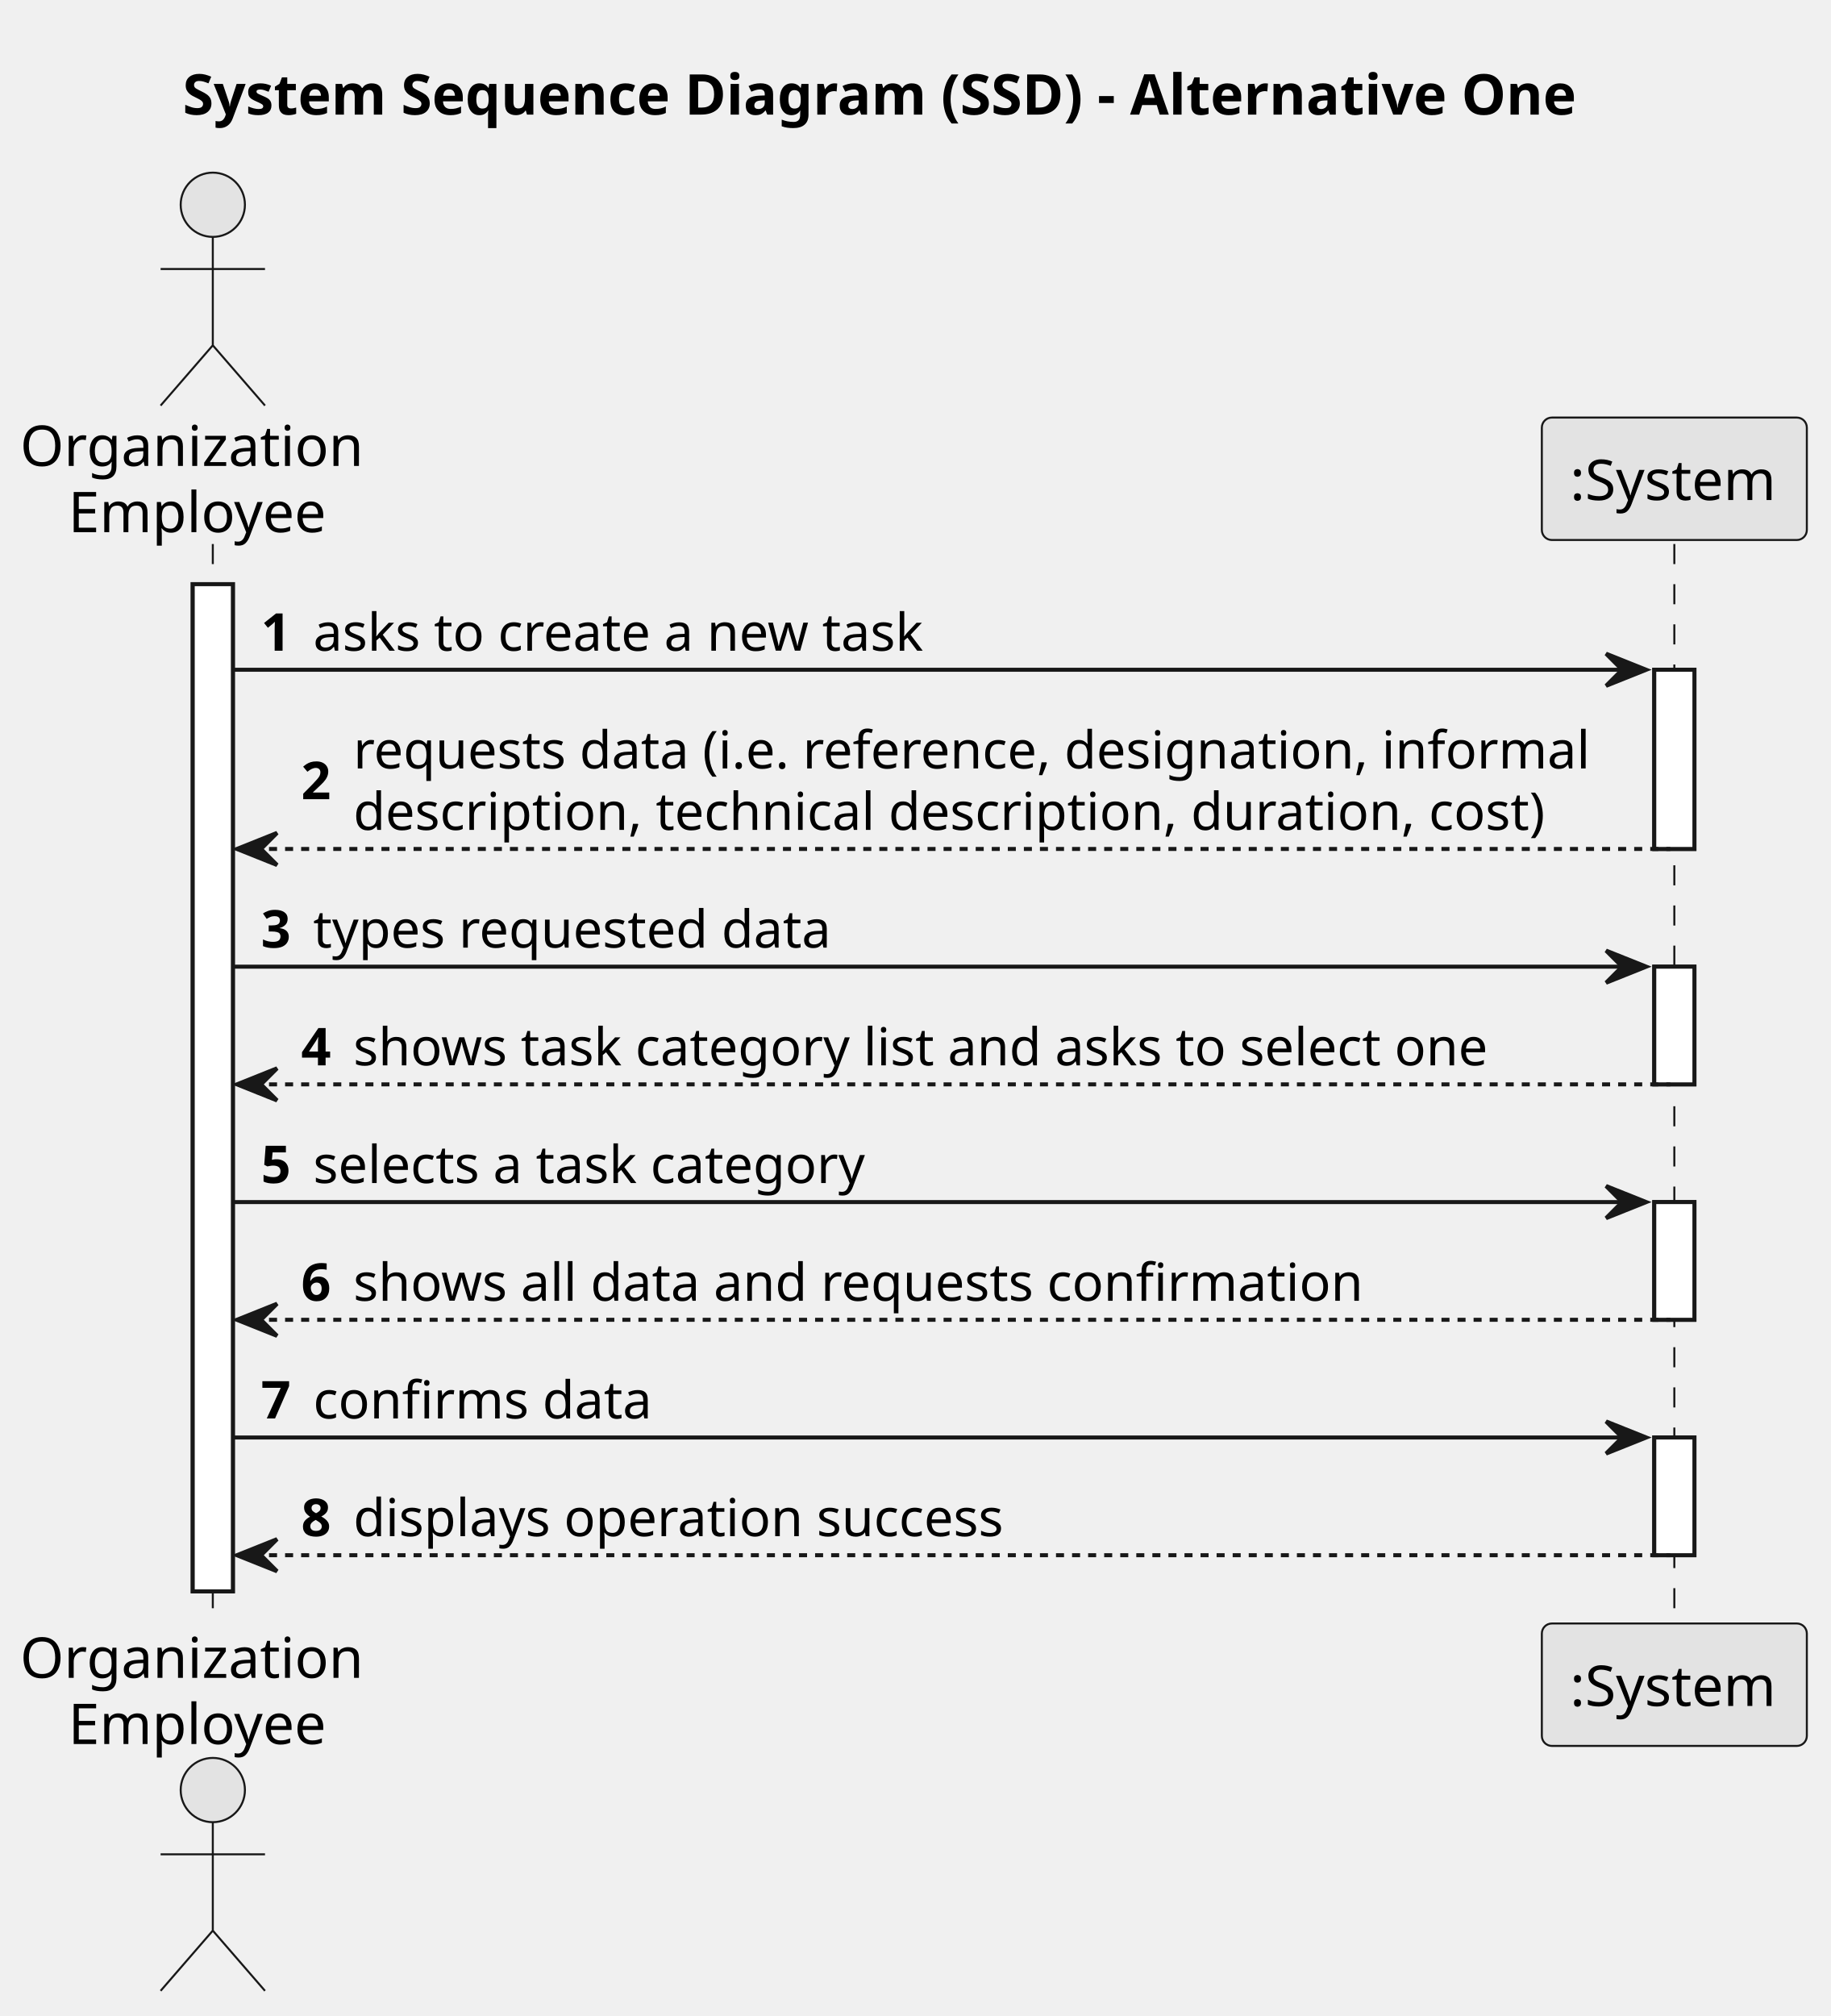
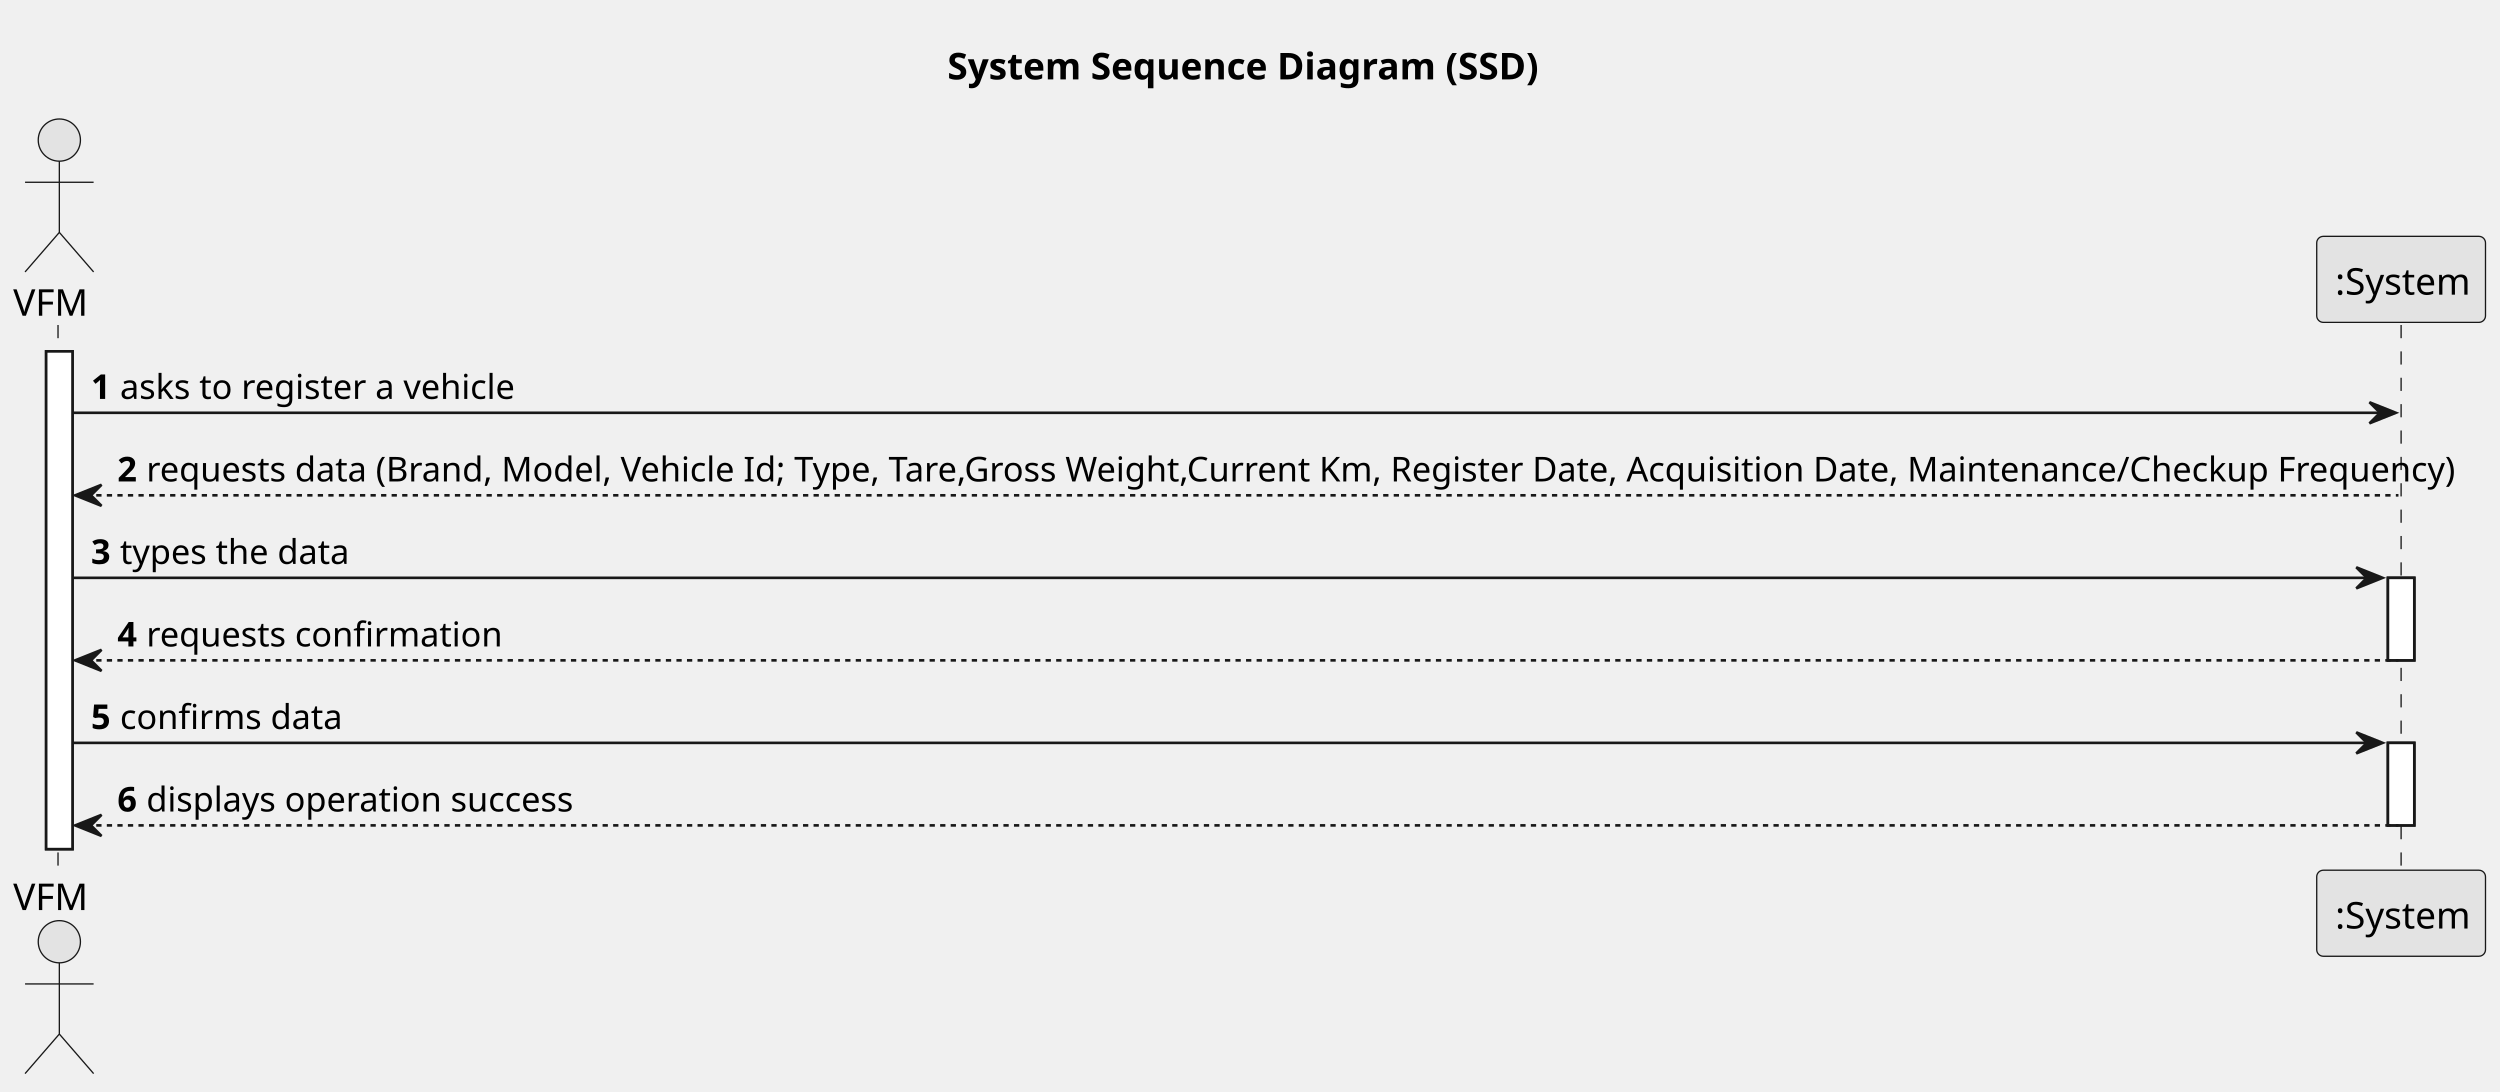
- <svg xmlns="http://www.w3.org/2000/svg" contentStyleType="text/css" height="502px" preserveAspectRatio="none" style="width:456px;height:502px;background:#FFFFFF;" version="1.1" viewBox="0 0 456 502" width="456px" zoomAndPan="magnify">
+ <svg xmlns="http://www.w3.org/2000/svg" contentStyleType="text/css" height="414px" preserveAspectRatio="none" style="width:948px;height:414px;background:#FFFFFF;" version="1.1" viewBox="0 0 948 414" width="948px" zoomAndPan="magnify">
  <defs />
  <g>
-     <text fill="#000000" font-family="sans-serif" font-size="14" font-weight="bold" lengthAdjust="spacing" textLength="363" x="45.5" y="28.535">System Sequence Diagram (SSD) - Alternative One</text>
-     <rect fill="#FFFFFF" height="250.795" style="stroke:#181818;stroke-width:1.0;" width="10" x="48" y="145.465" />
-     <rect fill="#FFFFFF" height="44.621" style="stroke:#181818;stroke-width:1.0;" width="10" x="412" y="166.775" />
-     <rect fill="#FFFFFF" height="29.311" style="stroke:#181818;stroke-width:1.0;" width="10" x="412" y="240.707" />
-     <rect fill="#FFFFFF" height="29.311" style="stroke:#181818;stroke-width:1.0;" width="10" x="412" y="299.328" />
-     <rect fill="#FFFFFF" height="29.311" style="stroke:#181818;stroke-width:1.0;" width="10" x="412" y="357.949" />
-     <line style="stroke:#181818;stroke-width:0.5;stroke-dasharray:5.0,5.0;" x1="53" x2="53" y1="135.465" y2="405.26" />
-     <line style="stroke:#181818;stroke-width:0.5;stroke-dasharray:5.0,5.0;" x1="417" x2="417" y1="135.465" y2="405.26" />
-     <text fill="#000000" font-family="sans-serif" font-size="14" lengthAdjust="spacing" textLength="90" x="5" y="116.023">Organization</text>
-     <text fill="#000000" font-family="sans-serif" font-size="14" lengthAdjust="spacing" textLength="66" x="17" y="132.512">Employee</text>
-     <ellipse cx="53" cy="50.988" fill="#E3E3E3" rx="8" ry="8" style="stroke:#181818;stroke-width:0.5;" />
-     <path d="M53,58.988 L53,85.988 M40,66.988 L66,66.988 M53,85.988 L40,100.988 M53,85.988 L66,100.988 " fill="none" style="stroke:#181818;stroke-width:0.5;" />
-     <text fill="#000000" font-family="sans-serif" font-size="14" lengthAdjust="spacing" textLength="90" x="5" y="417.795">Organization</text>
-     <text fill="#000000" font-family="sans-serif" font-size="14" lengthAdjust="spacing" textLength="66" x="17" y="434.283">Employee</text>
-     <ellipse cx="53" cy="445.736" fill="#E3E3E3" rx="8" ry="8" style="stroke:#181818;stroke-width:0.5;" />
-     <path d="M53,453.736 L53,480.736 M40,461.736 L66,461.736 M53,480.736 L40,495.736 M53,480.736 L66,495.736 " fill="none" style="stroke:#181818;stroke-width:0.5;" />
-     <rect fill="#E3E3E3" height="30.488" rx="2.5" ry="2.5" style="stroke:#181818;stroke-width:0.5;" width="66" x="384" y="103.977" />
-     <text fill="#000000" font-family="sans-serif" font-size="14" lengthAdjust="spacing" textLength="52" x="391" y="124.512">:System</text>
-     <rect fill="#E3E3E3" height="30.488" rx="2.5" ry="2.5" style="stroke:#181818;stroke-width:0.5;" width="66" x="384" y="404.26" />
-     <text fill="#000000" font-family="sans-serif" font-size="14" lengthAdjust="spacing" textLength="52" x="391" y="424.795">:System</text>
-     <rect fill="#FFFFFF" height="250.795" style="stroke:#181818;stroke-width:1.0;" width="10" x="48" y="145.465" />
-     <rect fill="#FFFFFF" height="44.621" style="stroke:#181818;stroke-width:1.0;" width="10" x="412" y="166.775" />
-     <rect fill="#FFFFFF" height="29.311" style="stroke:#181818;stroke-width:1.0;" width="10" x="412" y="240.707" />
-     <rect fill="#FFFFFF" height="29.311" style="stroke:#181818;stroke-width:1.0;" width="10" x="412" y="299.328" />
-     <rect fill="#FFFFFF" height="29.311" style="stroke:#181818;stroke-width:1.0;" width="10" x="412" y="357.949" />
-     <polygon fill="#181818" points="400,162.775,410,166.775,400,170.775,404,166.775" style="stroke:#181818;stroke-width:1.0;" />
-     <line style="stroke:#181818;stroke-width:1.0;" x1="58" x2="406" y1="166.775" y2="166.775" />
-     <text fill="#000000" font-family="sans-serif" font-size="13" font-weight="bold" lengthAdjust="spacing" textLength="9" x="65" y="162.033">1</text>
-     <text fill="#000000" font-family="sans-serif" font-size="13" lengthAdjust="spacing" textLength="159" x="78" y="162.033">asks to create a new task</text>
-     <polygon fill="#181818" points="69,207.397,59,211.397,69,215.397,65,211.397" style="stroke:#181818;stroke-width:1.0;" />
-     <line style="stroke:#181818;stroke-width:1.0;stroke-dasharray:2.0,2.0;" x1="63" x2="416" y1="211.397" y2="211.397" />
-     <text fill="#000000" font-family="sans-serif" font-size="13" font-weight="bold" lengthAdjust="spacing" textLength="9" x="75" y="198.999">2</text>
-     <text fill="#000000" font-family="sans-serif" font-size="13" lengthAdjust="spacing" textLength="317" x="88" y="191.344">requests data (i.e. reference, designation, informal</text>
-     <text fill="#000000" font-family="sans-serif" font-size="13" lengthAdjust="spacing" textLength="311" x="88" y="206.654">description, technical description, duration, cost)</text>
-     <polygon fill="#181818" points="400,236.707,410,240.707,400,244.707,404,240.707" style="stroke:#181818;stroke-width:1.0;" />
-     <line style="stroke:#181818;stroke-width:1.0;" x1="58" x2="406" y1="240.707" y2="240.707" />
-     <text fill="#000000" font-family="sans-serif" font-size="13" font-weight="bold" lengthAdjust="spacing" textLength="9" x="65" y="235.965">3</text>
-     <text fill="#000000" font-family="sans-serif" font-size="13" lengthAdjust="spacing" textLength="131" x="78" y="235.965">types requested data</text>
-     <polygon fill="#181818" points="69,266.018,59,270.018,69,274.018,65,270.018" style="stroke:#181818;stroke-width:1.0;" />
-     <line style="stroke:#181818;stroke-width:1.0;stroke-dasharray:2.0,2.0;" x1="63" x2="416" y1="270.018" y2="270.018" />
-     <text fill="#000000" font-family="sans-serif" font-size="13" font-weight="bold" lengthAdjust="spacing" textLength="9" x="75" y="265.275">4</text>
-     <text fill="#000000" font-family="sans-serif" font-size="13" lengthAdjust="spacing" textLength="298" x="88" y="265.275">shows task category list and asks to select one</text>
-     <polygon fill="#181818" points="400,295.328,410,299.328,400,303.328,404,299.328" style="stroke:#181818;stroke-width:1.0;" />
-     <line style="stroke:#181818;stroke-width:1.0;" x1="58" x2="406" y1="299.328" y2="299.328" />
-     <text fill="#000000" font-family="sans-serif" font-size="13" font-weight="bold" lengthAdjust="spacing" textLength="9" x="65" y="294.586">5</text>
-     <text fill="#000000" font-family="sans-serif" font-size="13" lengthAdjust="spacing" textLength="144" x="78" y="294.586">selects a task category</text>
-     <polygon fill="#181818" points="69,324.639,59,328.639,69,332.639,65,328.639" style="stroke:#181818;stroke-width:1.0;" />
-     <line style="stroke:#181818;stroke-width:1.0;stroke-dasharray:2.0,2.0;" x1="63" x2="416" y1="328.639" y2="328.639" />
-     <text fill="#000000" font-family="sans-serif" font-size="13" font-weight="bold" lengthAdjust="spacing" textLength="9" x="75" y="323.897">6</text>
-     <text fill="#000000" font-family="sans-serif" font-size="13" lengthAdjust="spacing" textLength="260" x="88" y="323.897">shows all data and requests confirmation</text>
-     <polygon fill="#181818" points="400,353.949,410,357.949,400,361.949,404,357.949" style="stroke:#181818;stroke-width:1.0;" />
-     <line style="stroke:#181818;stroke-width:1.0;" x1="58" x2="406" y1="357.949" y2="357.949" />
-     <text fill="#000000" font-family="sans-serif" font-size="13" font-weight="bold" lengthAdjust="spacing" textLength="9" x="65" y="353.207">7</text>
-     <text fill="#000000" font-family="sans-serif" font-size="13" lengthAdjust="spacing" textLength="87" x="78" y="353.207">confirms data</text>
-     <polygon fill="#181818" points="69,383.26,59,387.26,69,391.26,65,387.26" style="stroke:#181818;stroke-width:1.0;" />
-     <line style="stroke:#181818;stroke-width:1.0;stroke-dasharray:2.0,2.0;" x1="63" x2="416" y1="387.26" y2="387.26" />
-     <text fill="#000000" font-family="sans-serif" font-size="13" font-weight="bold" lengthAdjust="spacing" textLength="9" x="75" y="382.518">8</text>
-     <text fill="#000000" font-family="sans-serif" font-size="13" lengthAdjust="spacing" textLength="170" x="88" y="382.518">displays operation success</text>
+     <text fill="#000000" font-family="sans-serif" font-size="14" font-weight="bold" lengthAdjust="spacing" textLength="228" x="359.25" y="30.107">System Sequence Diagram (SSD)</text>
+     <rect fill="#FFFFFF" height="188.746" style="stroke:#181818;stroke-width:1.0;" width="10" x="17.5" y="133.242" />
+     <rect fill="#FFFFFF" height="31.291" style="stroke:#181818;stroke-width:1.0;" width="10" x="905.5" y="219.115" />
+     <rect fill="#FFFFFF" height="31.291" style="stroke:#181818;stroke-width:1.0;" width="10" x="905.5" y="281.697" />
+     <line style="stroke:#181818;stroke-width:0.5;stroke-dasharray:5.0,5.0;" x1="22" x2="22" y1="123.242" y2="330.988" />
+     <line style="stroke:#181818;stroke-width:0.5;stroke-dasharray:5.0,5.0;" x1="910.5" x2="910.5" y1="123.242" y2="330.988" />
+     <text fill="#000000" font-family="sans-serif" font-size="14" lengthAdjust="spacing" textLength="29" x="5" y="119.728">VFM</text>
+     <ellipse cx="22.5" cy="53.121" fill="#E3E3E3" rx="8" ry="8" style="stroke:#181818;stroke-width:0.5;" />
+     <path d="M22.5,61.121 L22.5,88.121 M9.5,69.121 L35.5,69.121 M22.5,88.121 L9.5,103.121 M22.5,88.121 L35.5,103.121 " fill="none" style="stroke:#181818;stroke-width:0.5;" />
+     <text fill="#000000" font-family="sans-serif" font-size="14" lengthAdjust="spacing" textLength="29" x="5" y="345.096">VFM</text>
+     <ellipse cx="22.5" cy="357.109" fill="#E3E3E3" rx="8" ry="8" style="stroke:#181818;stroke-width:0.5;" />
+     <path d="M22.5,365.109 L22.5,392.109 M9.5,373.109 L35.5,373.109 M22.5,392.109 L9.5,407.109 M22.5,392.109 L35.5,407.109 " fill="none" style="stroke:#181818;stroke-width:0.5;" />
+     <rect fill="#E3E3E3" height="32.621" rx="2.5" ry="2.5" style="stroke:#181818;stroke-width:0.5;" width="64" x="878.5" y="89.621" />
+     <text fill="#000000" font-family="sans-serif" font-size="14" lengthAdjust="spacing" textLength="50" x="885.5" y="111.728">:System</text>
+     <rect fill="#E3E3E3" height="32.621" rx="2.5" ry="2.5" style="stroke:#181818;stroke-width:0.5;" width="64" x="878.5" y="329.988" />
+     <text fill="#000000" font-family="sans-serif" font-size="14" lengthAdjust="spacing" textLength="50" x="885.5" y="352.096">:System</text>
+     <rect fill="#FFFFFF" height="188.746" style="stroke:#181818;stroke-width:1.0;" width="10" x="17.5" y="133.242" />
+     <rect fill="#FFFFFF" height="31.291" style="stroke:#181818;stroke-width:1.0;" width="10" x="905.5" y="219.115" />
+     <rect fill="#FFFFFF" height="31.291" style="stroke:#181818;stroke-width:1.0;" width="10" x="905.5" y="281.697" />
+     <polygon fill="#181818" points="898.5,152.533,908.5,156.533,898.5,160.533,902.5,156.533" style="stroke:#181818;stroke-width:1.0;" />
+     <line style="stroke:#181818;stroke-width:1.0;" x1="27.5" x2="904.5" y1="156.533" y2="156.533" />
+     <text fill="#000000" font-family="sans-serif" font-size="13" font-weight="bold" lengthAdjust="spacing" textLength="7" x="34.5" y="151.27">1</text>
+     <text fill="#000000" font-family="sans-serif" font-size="13" lengthAdjust="spacing" textLength="144" x="45.5" y="151.27">asks to register a vehicle</text>
+     <polygon fill="#181818" points="38.5,183.824,28.5,187.824,38.5,191.824,34.5,187.824" style="stroke:#181818;stroke-width:1.0;" />
+     <line style="stroke:#181818;stroke-width:1.0;stroke-dasharray:2.0,2.0;" x1="32.5" x2="909.5" y1="187.824" y2="187.824" />
+     <text fill="#000000" font-family="sans-serif" font-size="13" font-weight="bold" lengthAdjust="spacing" textLength="7" x="44.5" y="182.561">2</text>
+     <text fill="#000000" font-family="sans-serif" font-size="13" lengthAdjust="spacing" textLength="848" x="55.5" y="182.561">requests data (Brand, Model, Vehicle Id; Type, Tare,Gross Weight,Current Km, Register Date, Acquisition Date, Maintenance/Checkup Frequency)</text>
+     <polygon fill="#181818" points="893.5,215.115,903.5,219.115,893.5,223.115,897.5,219.115" style="stroke:#181818;stroke-width:1.0;" />
+     <line style="stroke:#181818;stroke-width:1.0;" x1="27.5" x2="899.5" y1="219.115" y2="219.115" />
+     <text fill="#000000" font-family="sans-serif" font-size="13" font-weight="bold" lengthAdjust="spacing" textLength="7" x="34.5" y="213.852">3</text>
+     <text fill="#000000" font-family="sans-serif" font-size="13" lengthAdjust="spacing" textLength="83" x="45.5" y="213.852">types the data</text>
+     <polygon fill="#181818" points="38.5,246.406,28.5,250.406,38.5,254.406,34.5,250.406" style="stroke:#181818;stroke-width:1.0;" />
+     <line style="stroke:#181818;stroke-width:1.0;stroke-dasharray:2.0,2.0;" x1="32.5" x2="909.5" y1="250.406" y2="250.406" />
+     <text fill="#000000" font-family="sans-serif" font-size="13" font-weight="bold" lengthAdjust="spacing" textLength="7" x="44.5" y="245.144">4</text>
+     <text fill="#000000" font-family="sans-serif" font-size="13" lengthAdjust="spacing" textLength="124" x="55.5" y="245.144">requests confirmation</text>
+     <polygon fill="#181818" points="893.5,277.697,903.5,281.697,893.5,285.697,897.5,281.697" style="stroke:#181818;stroke-width:1.0;" />
+     <line style="stroke:#181818;stroke-width:1.0;" x1="27.5" x2="899.5" y1="281.697" y2="281.697" />
+     <text fill="#000000" font-family="sans-serif" font-size="13" font-weight="bold" lengthAdjust="spacing" textLength="7" x="34.5" y="276.435">5</text>
+     <text fill="#000000" font-family="sans-serif" font-size="13" lengthAdjust="spacing" textLength="78" x="45.5" y="276.435">confirms data</text>
+     <polygon fill="#181818" points="38.5,308.988,28.5,312.988,38.5,316.988,34.5,312.988" style="stroke:#181818;stroke-width:1.0;" />
+     <line style="stroke:#181818;stroke-width:1.0;stroke-dasharray:2.0,2.0;" x1="32.5" x2="909.5" y1="312.988" y2="312.988" />
+     <text fill="#000000" font-family="sans-serif" font-size="13" font-weight="bold" lengthAdjust="spacing" textLength="7" x="44.5" y="307.726">6</text>
+     <text fill="#000000" font-family="sans-serif" font-size="13" lengthAdjust="spacing" textLength="158" x="55.5" y="307.726">displays operation success</text>
  </g>
</svg>
